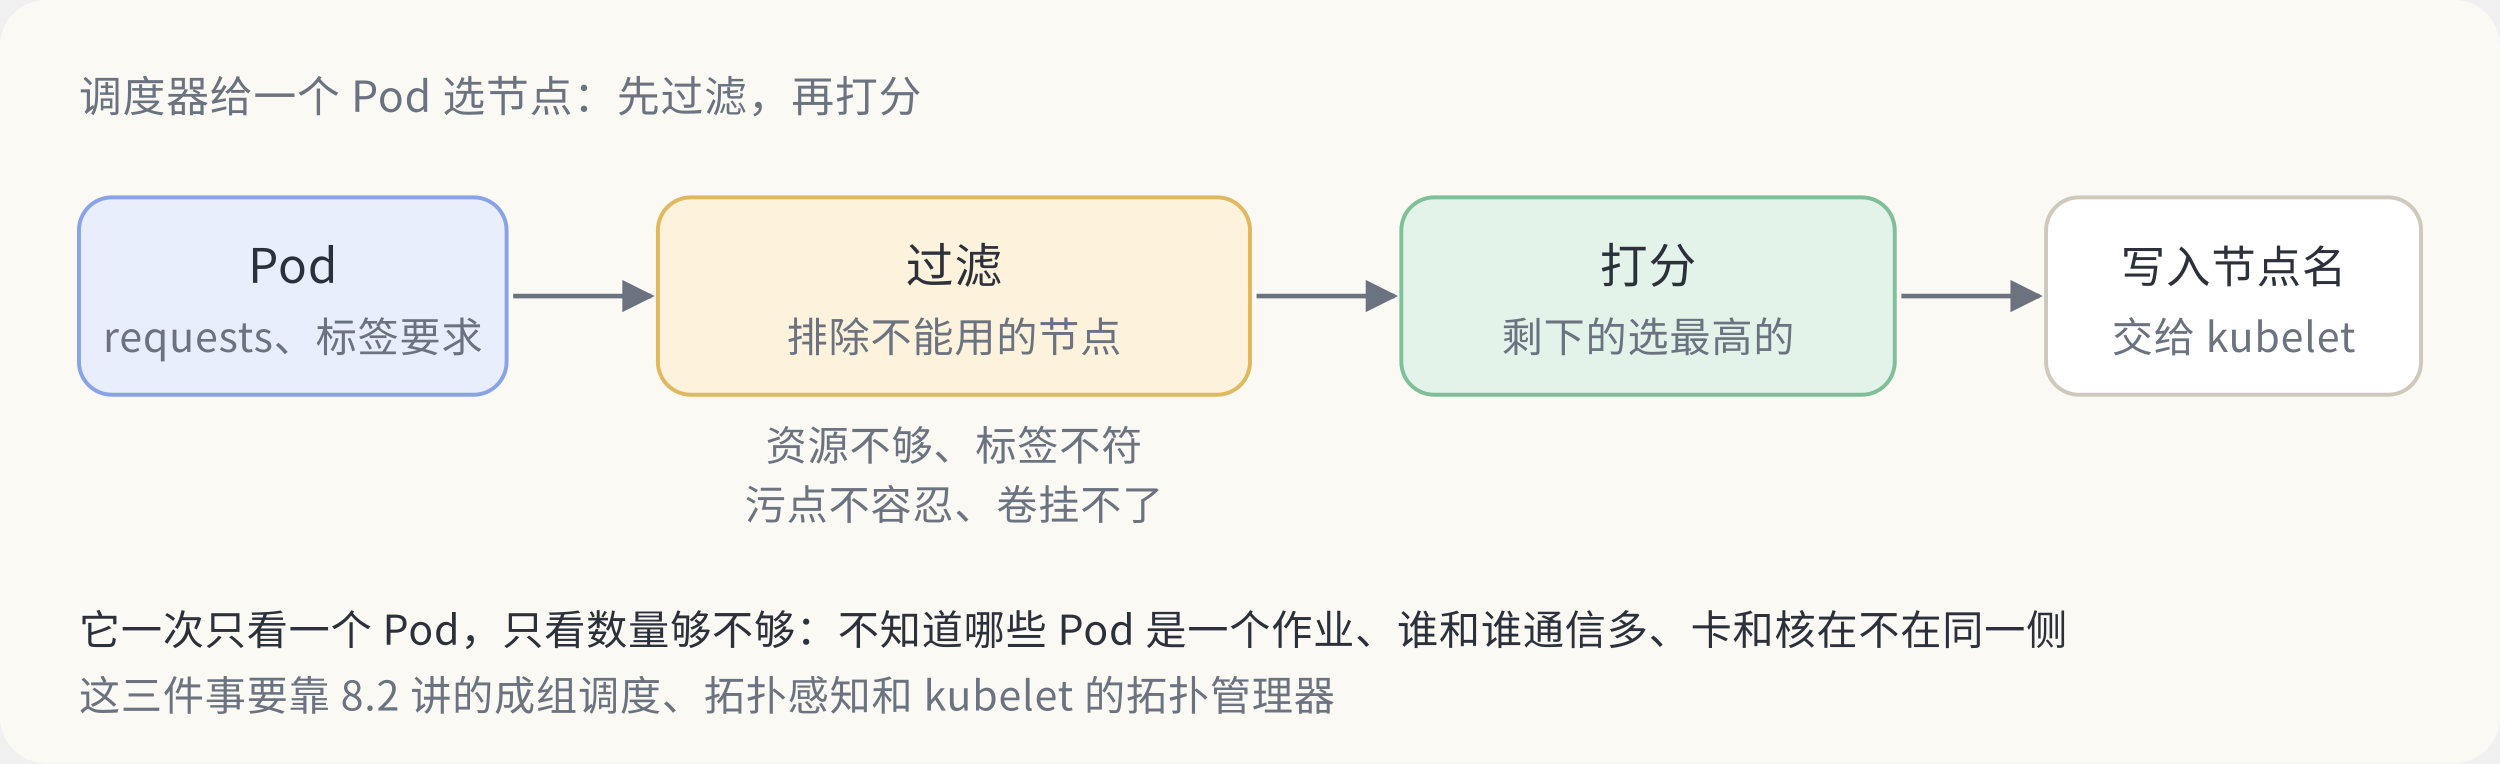
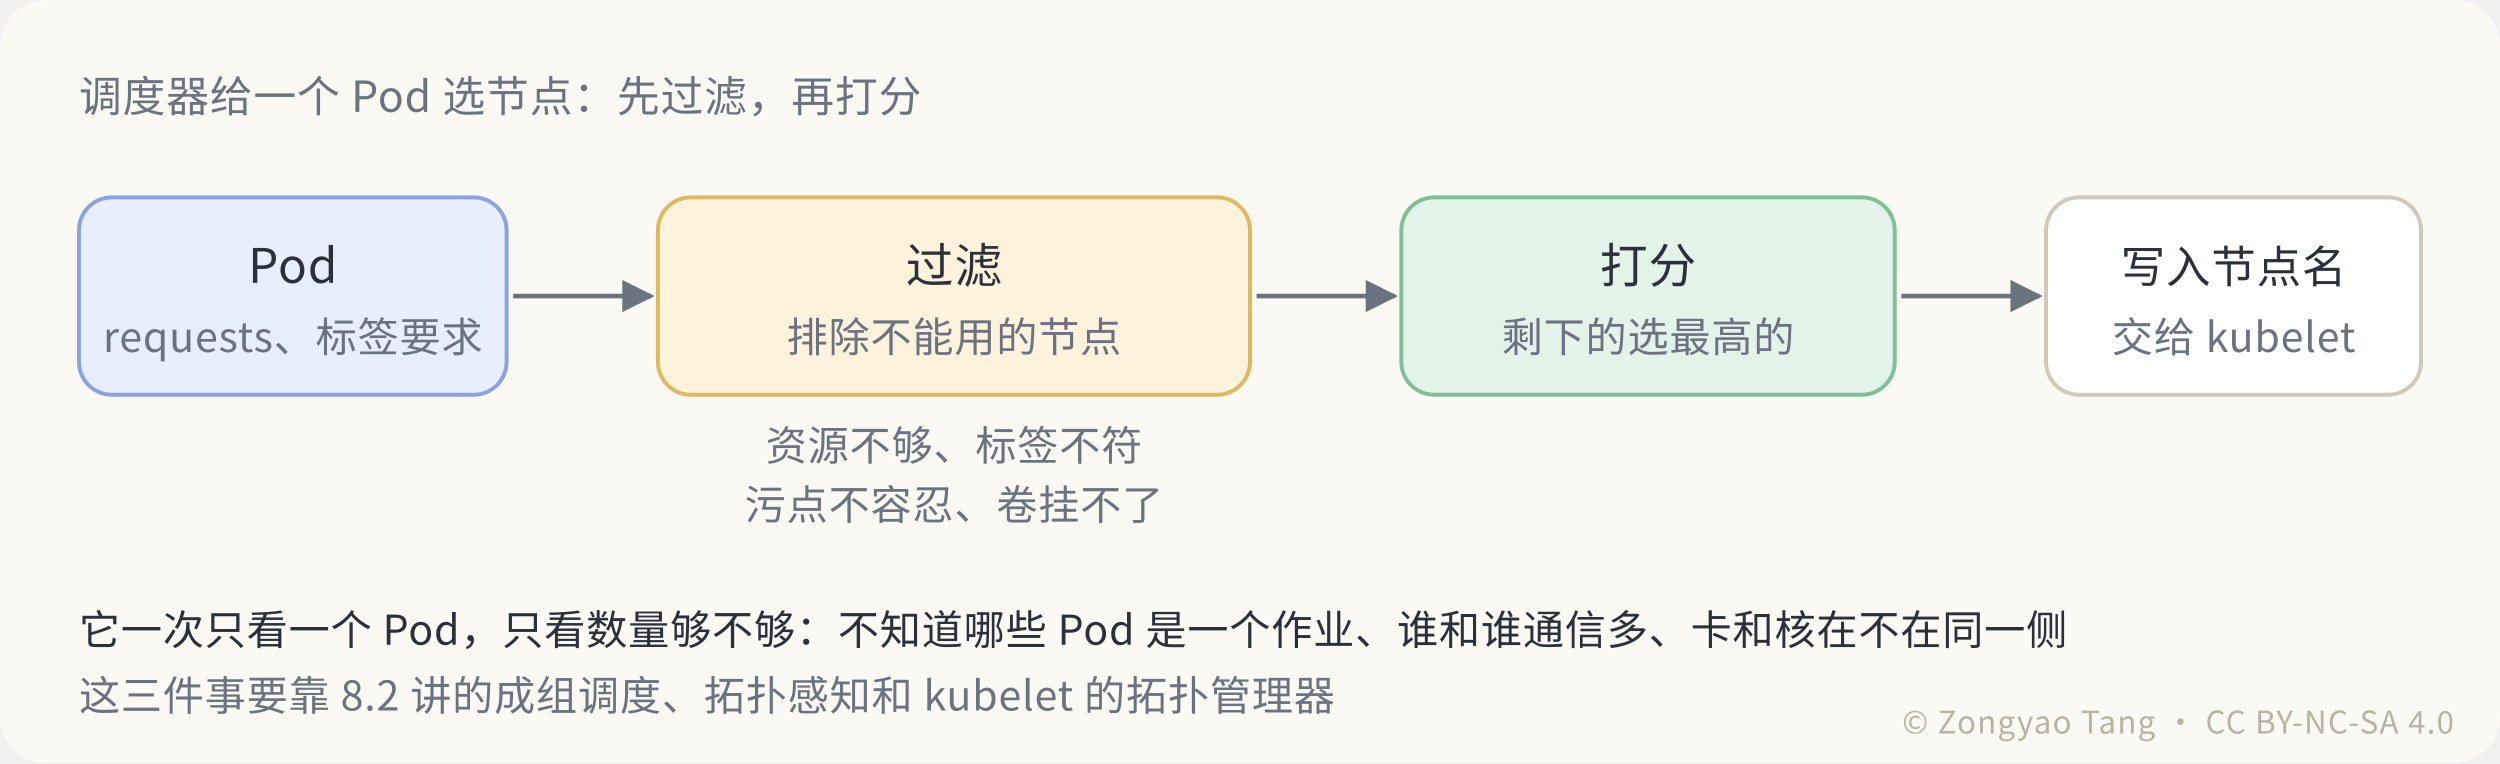
<svg xmlns="http://www.w3.org/2000/svg" viewBox="0 0 760 232" width="760" height="232" font-family="'PingFang SC','Noto Sans CJK SC','Source Han Sans SC','Hiragino Sans GB','Microsoft YaHei',sans-serif" role="img" aria-label="调度器的两步">
  <defs>
    <marker id="tip" viewBox="0 0 10 10" refX="9" refY="5" markerWidth="7" markerHeight="7" orient="auto-start-reverse">
      <path d="M0 0 L10 5 L0 10 z" fill="#6b7280" />
    </marker>
  </defs>
  <rect width="760" height="232" rx="14" fill="#fbf9f4" />
  <text x="24" y="34" font-size="13" fill="#6b7280" font-weight="400" text-anchor="start" letter-spacing=".02em">调度器给一个 Pod 选节点：先过滤，再打分</text>
  <rect x="24" y="60" width="130" height="60" rx="10" fill="#e8eefc" stroke="#8aa2e6" stroke-width="1.2" />
  <text x="89.0" y="86.0" font-size="14.5" fill="#2b303b" font-weight="500" text-anchor="middle" letter-spacing=".02em">Pod</text>
  <text x="89.0" y="107.0" font-size="12.5" fill="#6b7280" font-weight="400" text-anchor="middle" letter-spacing=".02em">requests、标签要求</text>
  <rect x="200" y="60" width="180" height="60" rx="10" fill="#fdf3dc" stroke="#e0b860" stroke-width="1.2" />
  <text x="290.0" y="86.0" font-size="14.5" fill="#2b303b" font-weight="500" text-anchor="middle" letter-spacing=".02em">过滤</text>
  <text x="290.0" y="107.0" font-size="12.5" fill="#6b7280" font-weight="400" text-anchor="middle" letter-spacing=".02em">排除不能用的节点</text>
  <rect x="426" y="60" width="150" height="60" rx="10" fill="#e4f3ea" stroke="#7fbf99" stroke-width="1.2" />
  <text x="501.0" y="86.0" font-size="14.5" fill="#2b303b" font-weight="500" text-anchor="middle" letter-spacing=".02em">打分</text>
  <text x="501.0" y="107.0" font-size="12.5" fill="#6b7280" font-weight="400" text-anchor="middle" letter-spacing=".02em">剩下的选最高的</text>
  <rect x="622" y="60" width="114" height="60" rx="10" fill="#ffffff" stroke="#cfc9bb" stroke-width="1.2" />
  <text x="679.0" y="86.0" font-size="13.5" fill="#2b303b" font-weight="500" text-anchor="middle" letter-spacing=".02em">写入节点名</text>
  <text x="679.0" y="107.0" font-size="12.5" fill="#6b7280" font-weight="400" text-anchor="middle" letter-spacing=".02em">交给 kubelet</text>
  <line x1="156" y1="90" x2="198" y2="90" stroke="#6b7280" stroke-width="1.4" marker-end="url(#tip)" />
  <line x1="382" y1="90" x2="424" y2="90" stroke="#6b7280" stroke-width="1.4" marker-end="url(#tip)" />
  <line x1="578" y1="90" x2="620" y2="90" stroke="#6b7280" stroke-width="1.4" marker-end="url(#tip)" />
  <text x="290" y="140" font-size="12.5" fill="#6b7280" font-weight="400" text-anchor="middle" letter-spacing=".02em">资源不够、标签不符</text>
  <text x="290" y="158" font-size="12.5" fill="#6b7280" font-weight="400" text-anchor="middle" letter-spacing=".02em">污点不容忍、卷挂不了</text>
  <text x="24" y="196" font-size="12.5" fill="#2b303b" font-weight="400" text-anchor="start" letter-spacing=".02em">它一次只看一个 Pod，只看数量够不够：不知道哪些 Pod 是一个作业、谁和谁通信多、卡和核在不在同一侧</text>
  <text x="24" y="216" font-size="12.5" fill="#6b7280" font-weight="400" text-anchor="start" letter-spacing=".02em">这三件事要靠 8.2 讲的成组调度、拓扑感知和 kubelet 的拓扑管理器</text>
+   <text x="746" y="223" font-size="9.5" fill="#b9b3a6" text-anchor="end" letter-spacing=".04em">© Zongyao Tang · CC BY-NC-SA 4.0</text>
</svg>
